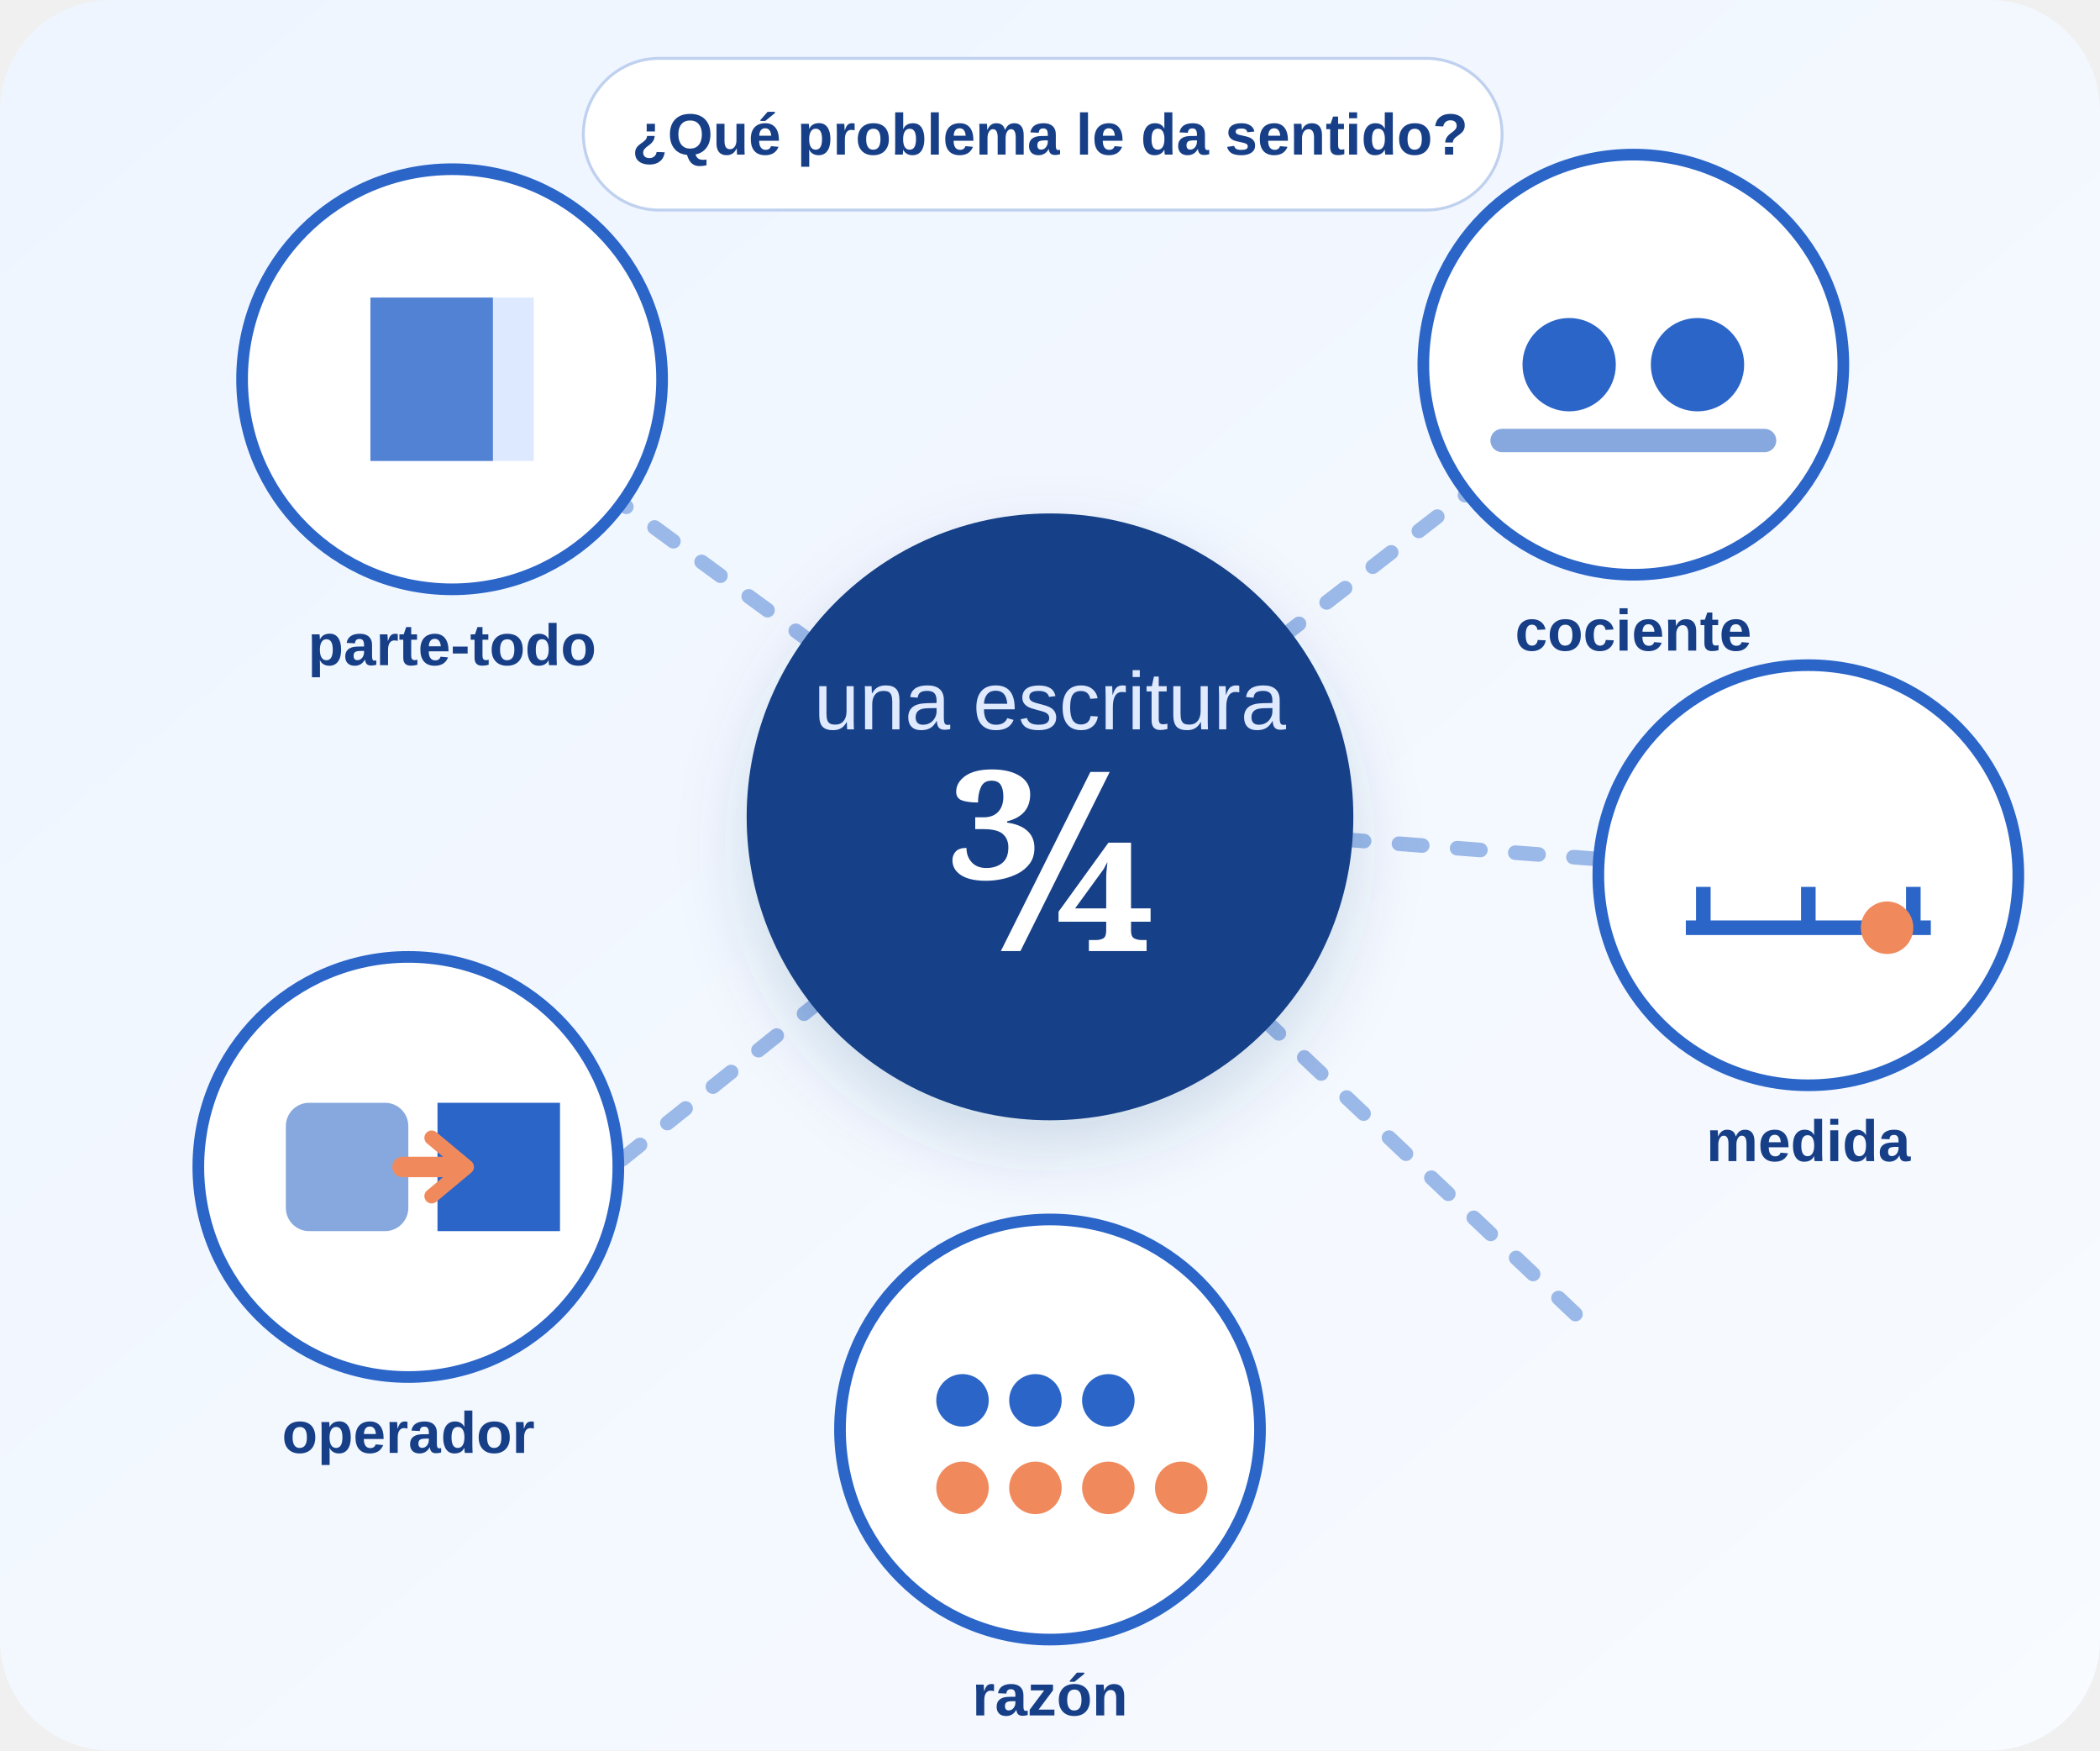
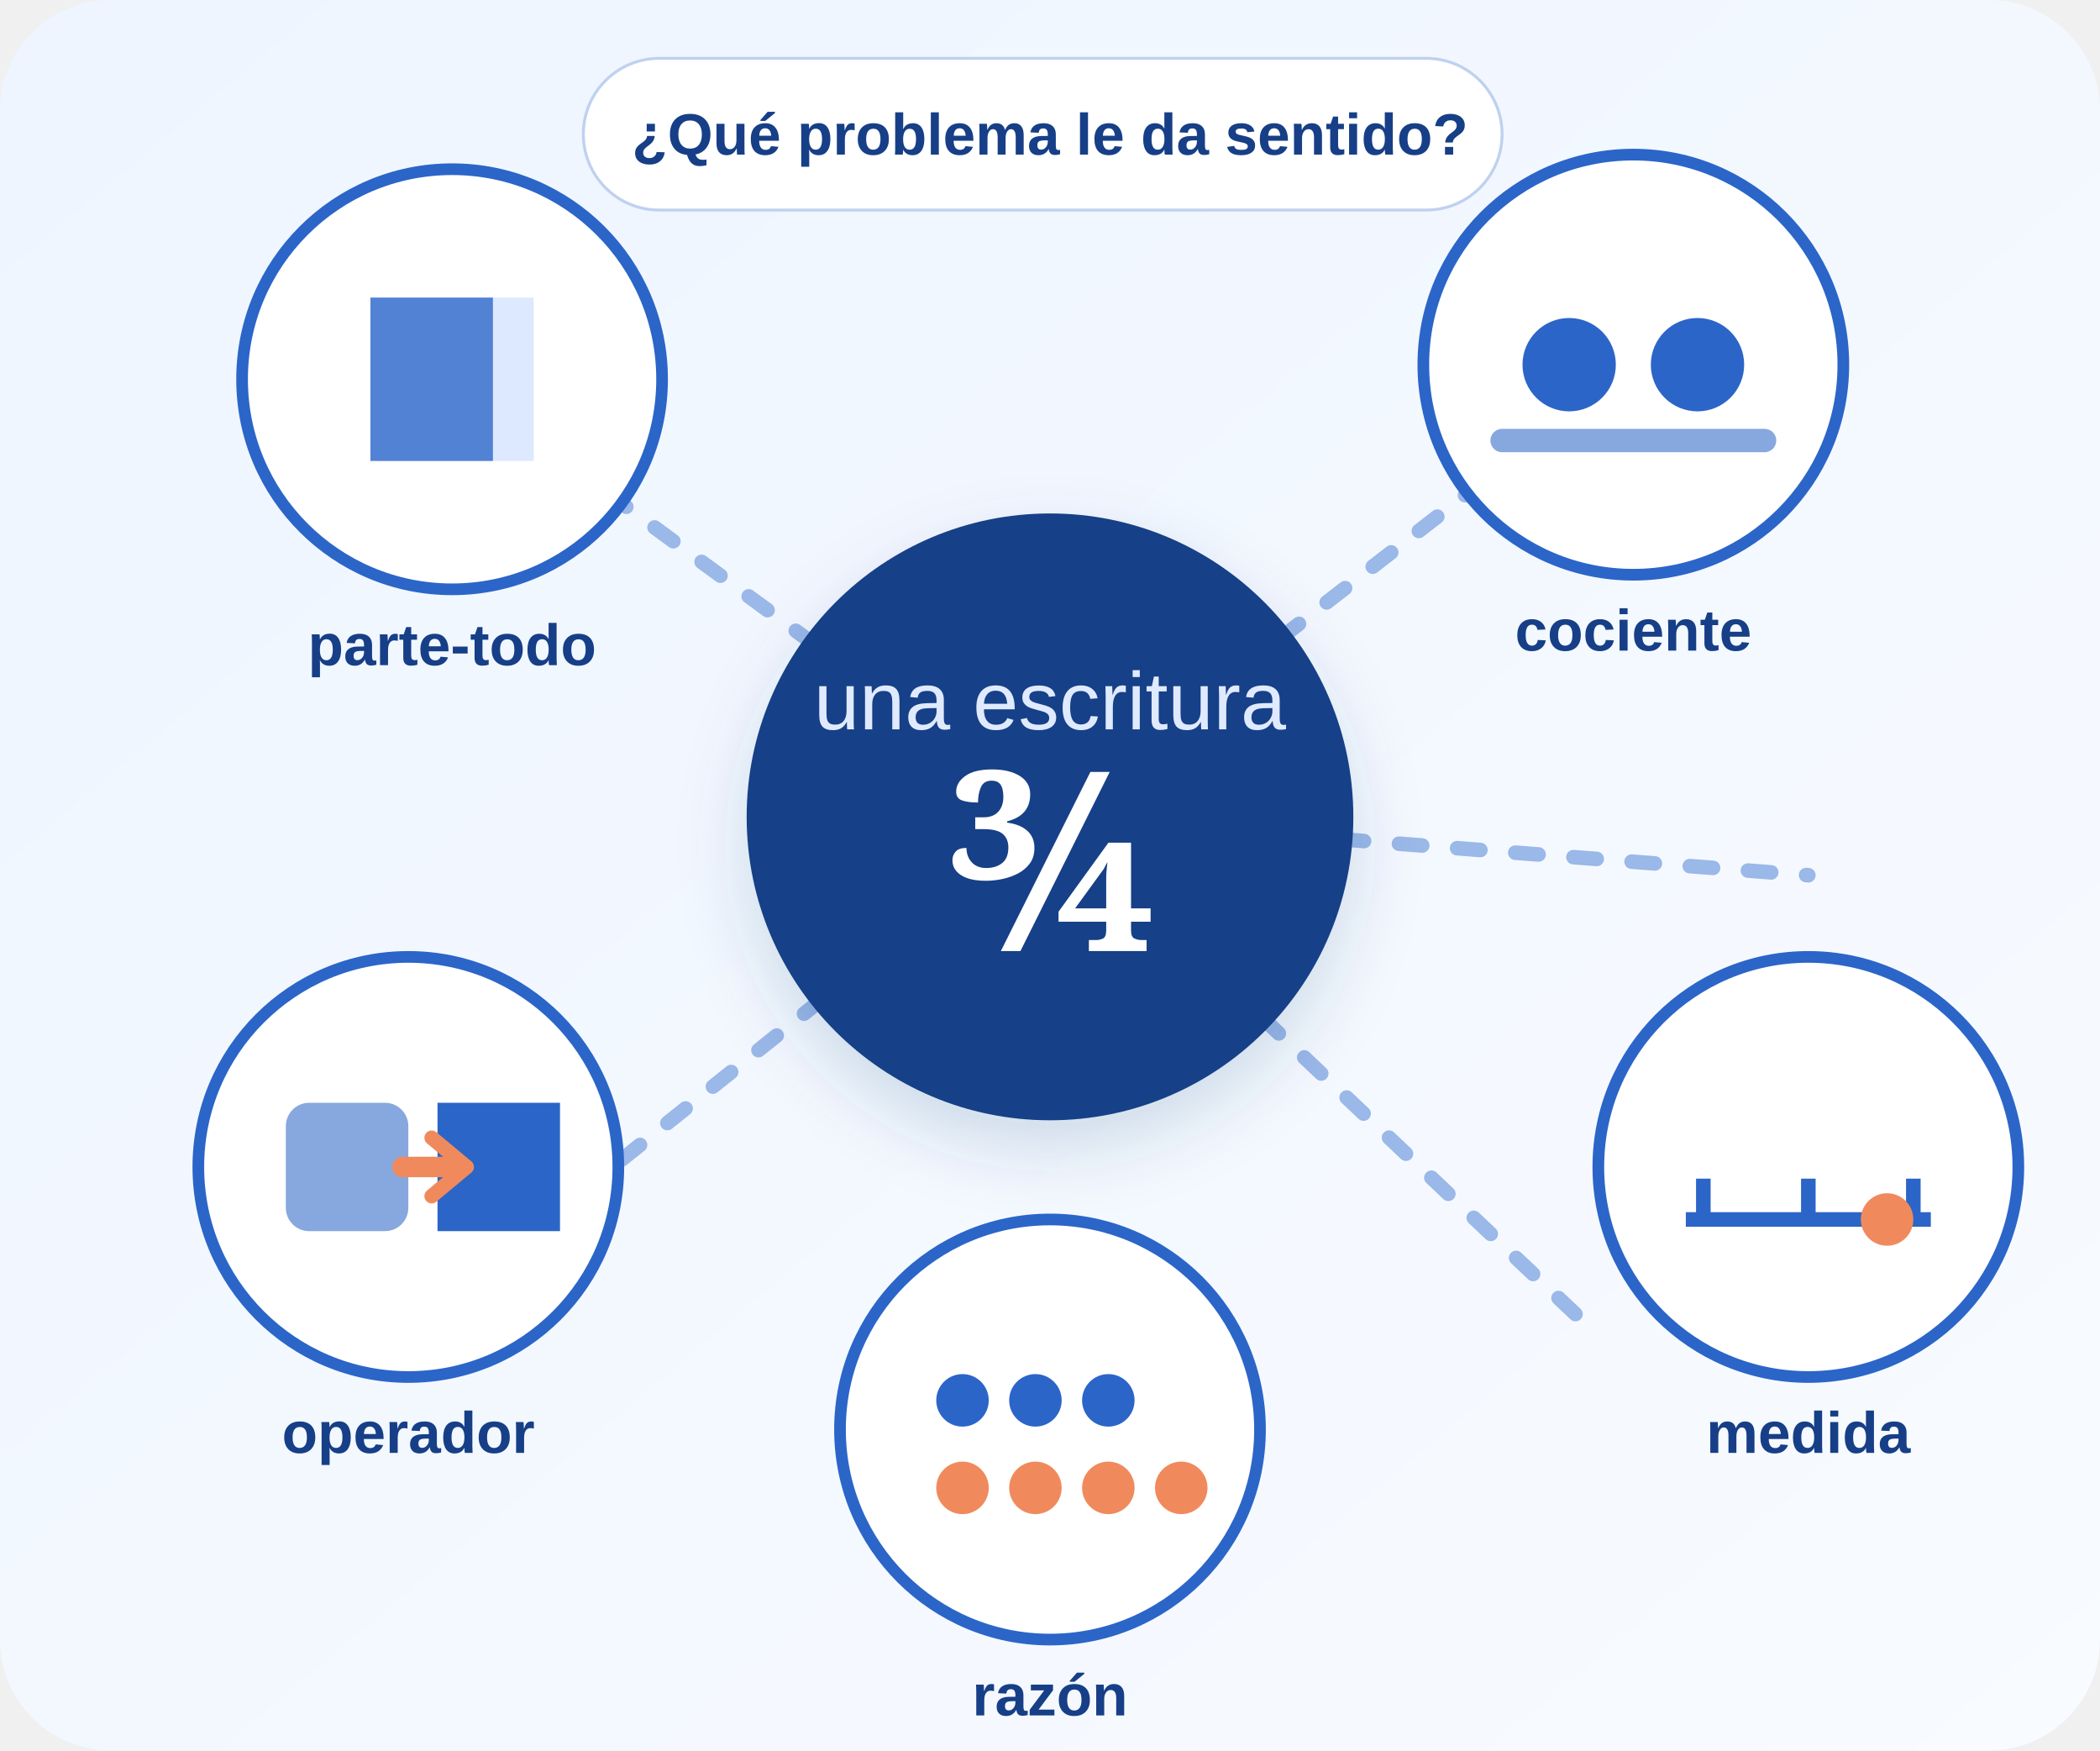
<svg xmlns="http://www.w3.org/2000/svg" viewBox="0 0 720 600" role="img" aria-labelledby="title desc">
  <defs>
    <linearGradient id="bg" x1="0" y1="0" x2="1" y2="1">
      <stop offset="0" stop-color="#eef5ff" />
      <stop offset="1" stop-color="#f8fbff" />
    </linearGradient>
    <filter id="shadow" x="-20%" y="-20%" width="140%" height="140%">
      <feDropShadow dx="0" dy="10" stdDeviation="12" flood-color="#123a72" flood-opacity=".16" />
    </filter>
  </defs>
  <rect width="720" height="600" rx="38" fill="url(#bg)" />
  <rect x="200" y="20" width="315" height="52" rx="26" fill="#ffffff" stroke="#bfd1ef" />
  <text x="360" y="53" text-anchor="middle" font-family="Arial, sans-serif" font-size="20" font-weight="700" fill="#173f87">¿Qué problema le da sentido?</text>
  <path d="M360 280 L155 130 M360 280 L560 125 M360 280 L620 300 M360 280 L545 455 M360 280 L160 440" stroke="#9ab8e8" stroke-width="5" stroke-linecap="round" stroke-dasharray="8 12" />
  <g filter="url(#shadow)">
    <circle cx="360" cy="280" r="104" fill="#173f87" />
    <text x="360" y="250" text-anchor="middle" font-family="Arial, sans-serif" font-size="28" fill="#dfeaff">una escritura</text>
    <text x="360" y="326" text-anchor="middle" font-family="Georgia, serif" font-size="86" font-weight="700" fill="#ffffff">¾</text>
  </g>
  <g font-family="Arial, sans-serif" text-anchor="middle" font-weight="700">
    <g transform="translate(155 130)">
      <circle r="72" fill="#ffffff" stroke="#2b65c8" stroke-width="4" />
      <path d="M-28 -28h56v56h-56z" fill="#dce9ff" />
      <path d="M-28 -28h42v56h-42z" fill="#2b65c8" opacity=".78" />
      <text y="98" font-size="20" fill="#173f87">parte-todo</text>
    </g>
    <g transform="translate(560 125)">
      <circle r="72" fill="#ffffff" stroke="#2b65c8" stroke-width="4" />
      <circle cx="-22" cy="0" r="16" fill="#2b65c8" />
      <circle cx="22" cy="0" r="16" fill="#2b65c8" />
      <path d="M-45 26h90" stroke="#86a8de" stroke-width="8" stroke-linecap="round" />
      <text y="98" font-size="20" fill="#173f87">cociente</text>
    </g>
-     <g transform="translate(620 300)">
+     <g transform="translate(620 400)">
      <circle r="72" fill="#ffffff" stroke="#2b65c8" stroke-width="4" />
      <path d="M-42 18h84M-36 18v-14M0 18v-14M36 18v-14" stroke="#2b65c8" stroke-width="5" />
      <circle cx="27" cy="18" r="9" fill="#f08a5d" />
      <text y="98" font-size="20" fill="#173f87">medida</text>
    </g>
    <g transform="translate(360 490)">
      <circle r="72" fill="#ffffff" stroke="#2b65c8" stroke-width="4" />
      <g fill="#2b65c8">
        <circle cx="-30" cy="-10" r="9" />
        <circle cx="-5" cy="-10" r="9" />
        <circle cx="20" cy="-10" r="9" />
      </g>
      <g fill="#f08a5d">
        <circle cx="-30" cy="20" r="9" />
        <circle cx="-5" cy="20" r="9" />
        <circle cx="20" cy="20" r="9" />
        <circle cx="45" cy="20" r="9" />
      </g>
      <text y="98" font-size="20" fill="#173f87">razón</text>
    </g>
    <g transform="translate(140 400)">
      <circle r="72" fill="#ffffff" stroke="#2b65c8" stroke-width="4" />
      <rect x="-42" y="-22" width="42" height="44" rx="8" fill="#86a8de" />
      <path d="M10 -22h42v44H10z" fill="#2b65c8" />
      <path d="M-2 0h16" stroke="#f08a5d" stroke-width="7" stroke-linecap="round" />
      <path d="M8 -10l12 10L8 10" fill="none" stroke="#f08a5d" stroke-width="5" stroke-linecap="round" stroke-linejoin="round" />
      <text y="98" font-size="20" fill="#173f87">operador</text>
    </g>
  </g>
</svg>
